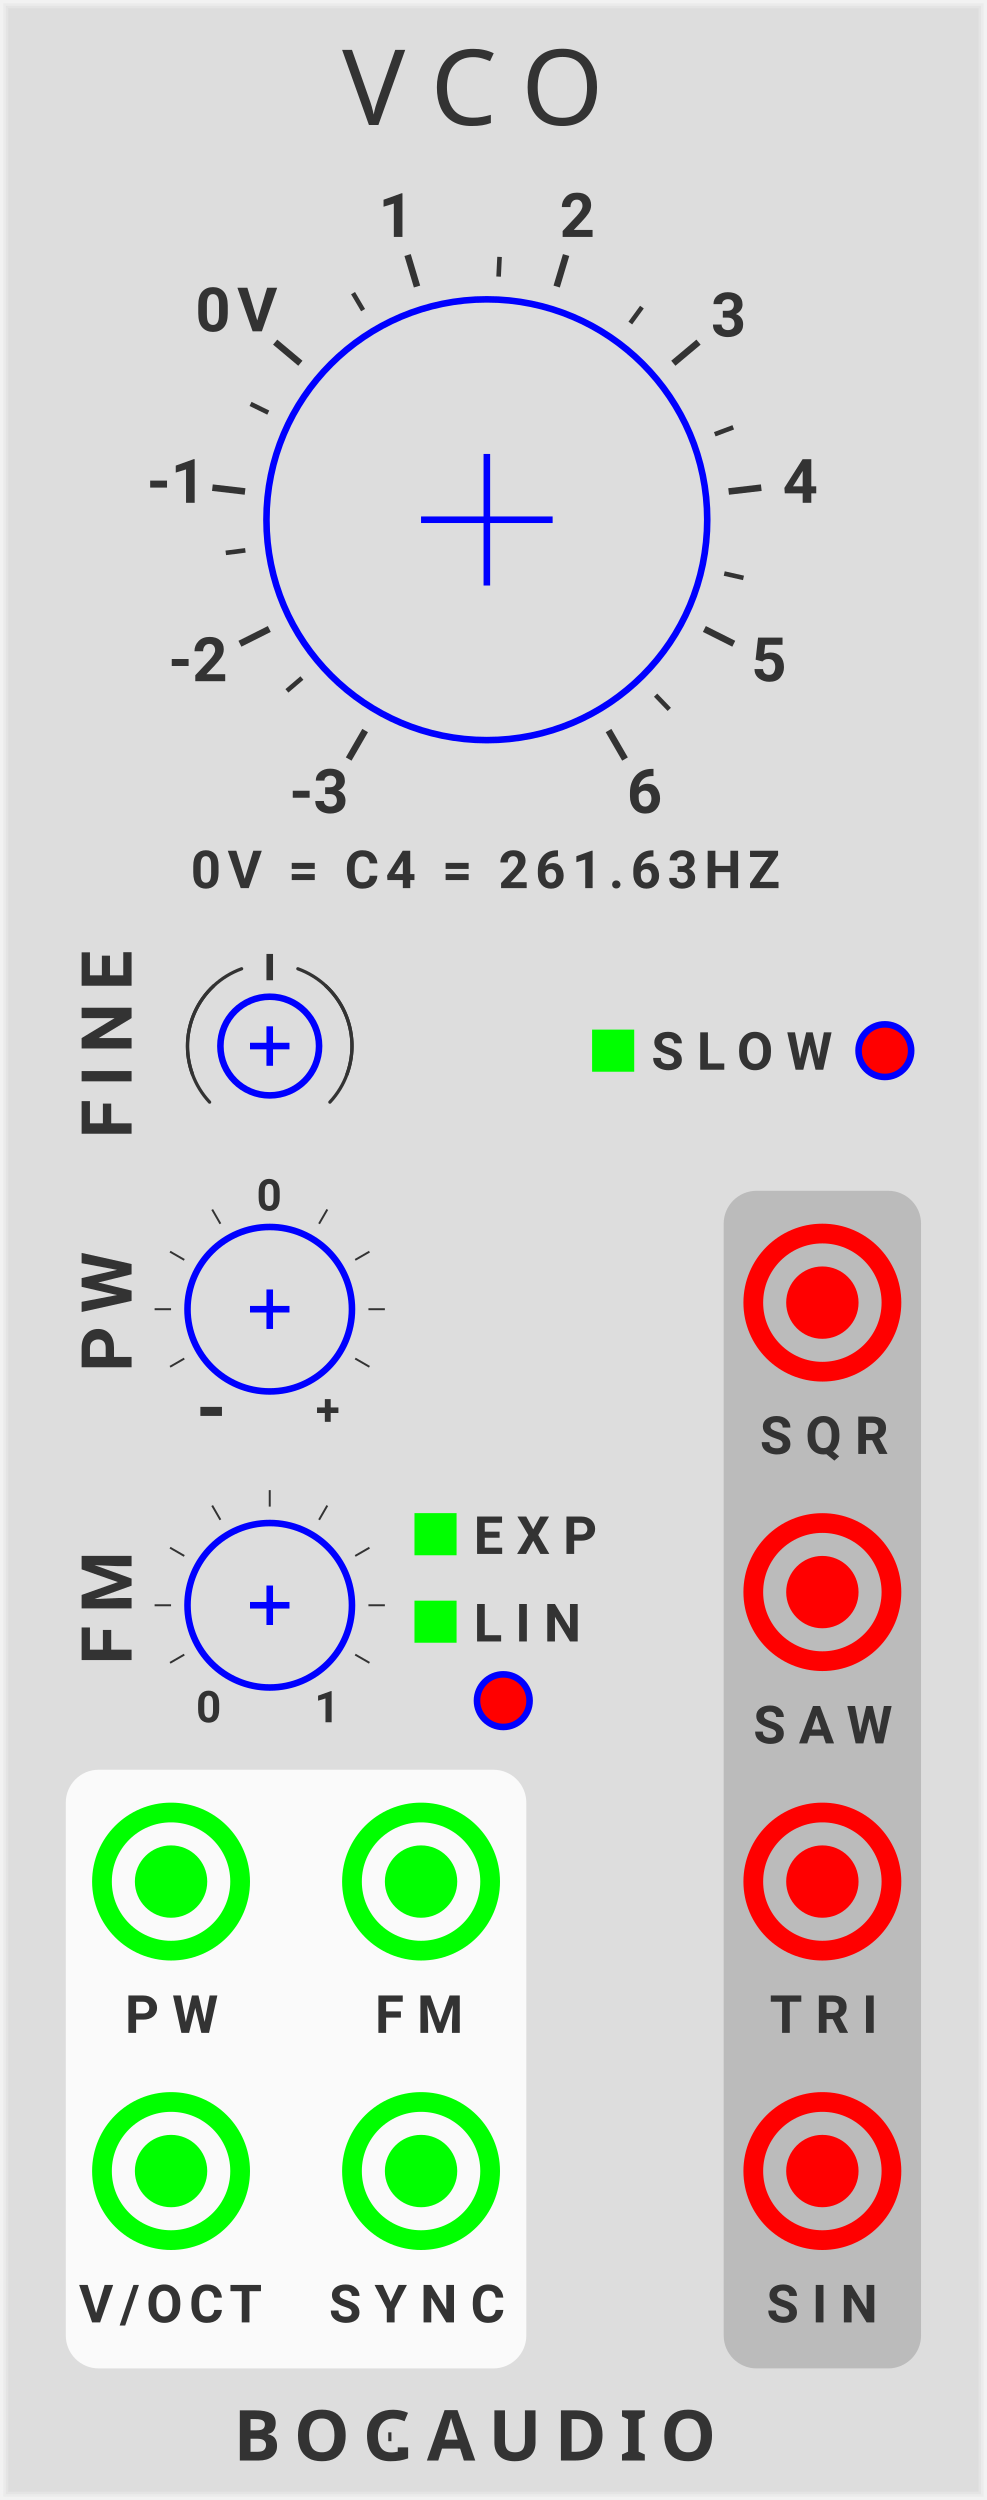
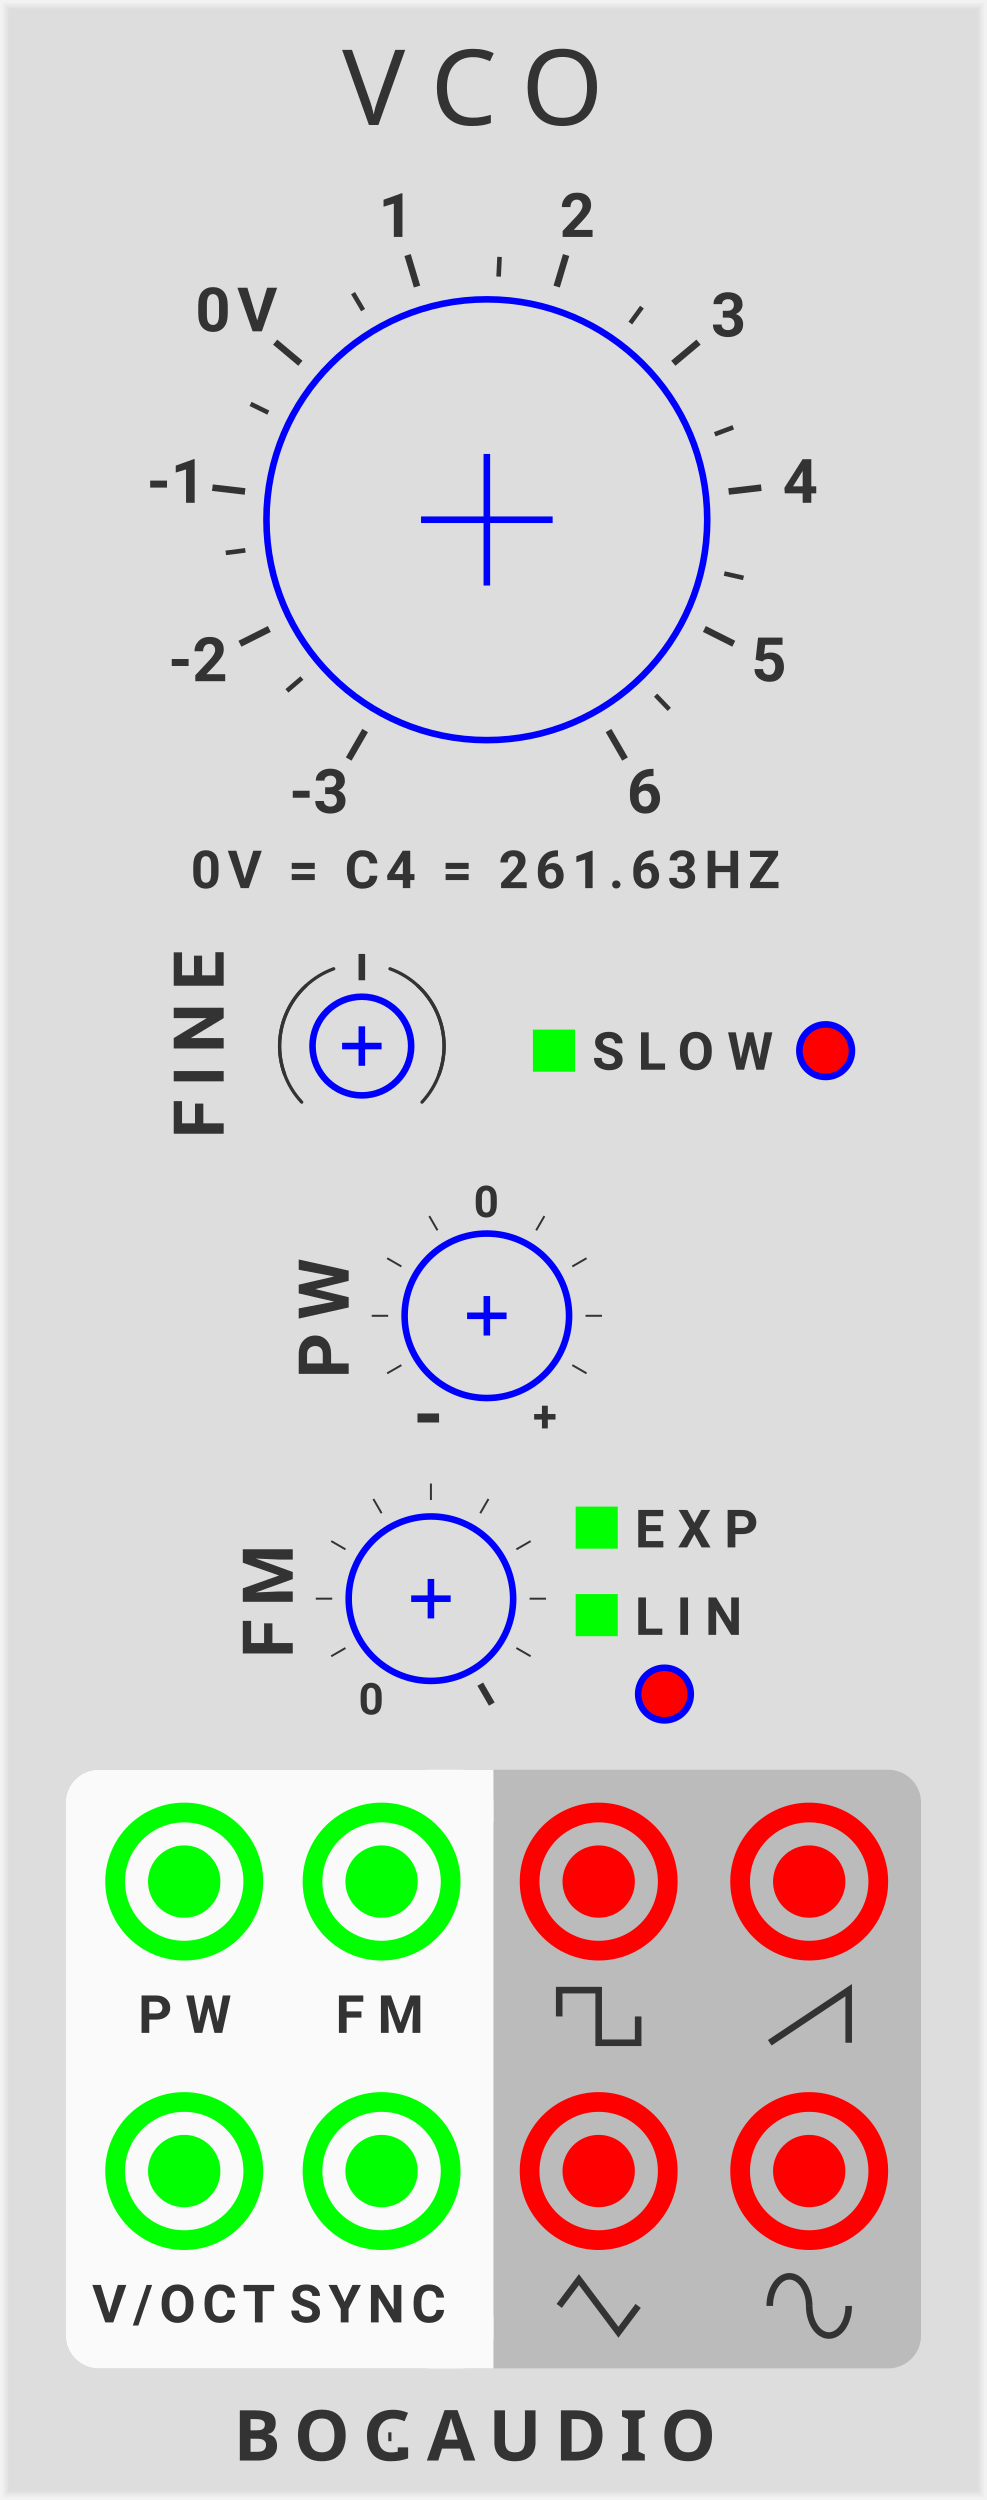
<svg xmlns="http://www.w3.org/2000/svg" xmlns:xlink="http://www.w3.org/1999/xlink" version="1.1" width="150" height="380" viewBox="0 0 150 380">
  <style>
    text {
      fill: #333;
      font-family: 'Roboto', sans-serif;
      font-weight: bold;
    }
    text.title {
      font-family: 'Comfortaa', sans-serif;
      font-weight: normal;
    }
    text.brand {
      font-family: 'Audiowide', sans-serif;
      font-weight: bold;
    }
  </style>
  <defs>
    <symbol id="knob-large" viewBox="0 0 68px 68px">
      <g transform="translate(34 34)">
        <polyline points="-10,0 10,0" stroke-width="1" stroke="#00f" />
        <polyline points="0,-10 0,10" stroke-width="1" stroke="#00f" />
        <circle cx="0" cy="0" r="33.5" stroke-width="1" stroke="#00f" fill="none" />
      </g>
    </symbol>
    <symbol id="knob-medium" viewBox="0 0 26px 26px">
      <g transform="translate(13 13)">
        <polyline points="-3,0 3,0" stroke-width="1" stroke="#00f" />
        <polyline points="0,-3 0,3" stroke-width="1" stroke="#00f" />
        <circle cx="0" cy="0" r="12.5" stroke-width="1" stroke="#00f" fill="none" />
      </g>
    </symbol>
    <symbol id="knob-smallest" viewBox="0 0 16px 16px">
      <g transform="translate(8 8)">
        <polyline points="-3,0 3,0" stroke-width="1" stroke="#00f" />
        <polyline points="0,-3 0,3" stroke-width="1" stroke="#00f" />
        <circle r="7.5" stroke-width="1" stroke="#00f" fill="none" />
      </g>
    </symbol>
    <symbol id="knobguide-frequency" viewBox="0 0 108px 108px">
      <g transform="translate(54 54)">
        <g transform="rotate(-240) translate(34 0)">
          <polyline points="0,0 5,0" stroke-width="1" stroke="#333" transform="translate(3 0)" />
          <text font-size="7.0pt" transform="translate(14 0) rotate(240) translate(-6 3)">-3</text>
        </g>
        <g transform="rotate(-220.56) translate(34 0)">
          <polyline points="0,0 3,0" stroke-width="0.7" stroke="#333" transform="translate(3 0)" />
        </g>
        <g transform="rotate(-206.667) translate(34 0)">
          <polyline points="0,0 5,0" stroke-width="1" stroke="#333" transform="translate(3 0)" />
          <text font-size="7.0pt" transform="translate(14 0) rotate(206.667) translate(-5.5 3)">-2</text>
        </g>
        <g transform="rotate(-187.23) translate(34 0)">
          <polyline points="0,0 3,0" stroke-width="0.7" stroke="#333" transform="translate(3 0)" />
        </g>
        <g transform="rotate(-173.333) translate(34 0)">
          <polyline points="0,0 5,0" stroke-width="1" stroke="#333" transform="translate(3 0)" />
          <text font-size="7.0pt" transform="translate(14 0) rotate(173.333) translate(-4 3)">-1</text>
        </g>
        <g transform="rotate(-153.89) translate(34 0)">
          <polyline points="0,0 3,0" stroke-width="0.7" stroke="#333" transform="translate(3 0)" />
        </g>
        <g transform="rotate(-140) translate(34 0)">
          <polyline points="0,0 5,0" stroke-width="1" stroke="#333" transform="translate(3 0)" />
          <text font-size="7.0pt" letter-spacing="1px" transform="translate(16 0) rotate(140) translate(-6 3.5)">0V</text>
        </g>
        <g transform="rotate(-120.56) translate(34 0)">
          <polyline points="0,0 3,0" stroke-width="0.7" stroke="#333" transform="translate(3 0)" />
        </g>
        <g transform="rotate(-106.667) translate(34 0)">
          <polyline points="0,0 5,0" stroke-width="1" stroke="#333" transform="translate(3 0)" />
          <text font-size="7.0pt" transform="translate(14 0) rotate(106.667) translate(-2.7 3)">1</text>
        </g>
        <g transform="rotate(-87.23) translate(34 0)">
          <polyline points="0,0 3,0" stroke-width="0.7" stroke="#333" transform="translate(3 0)" />
        </g>
        <g transform="rotate(-73.33) translate(34 0)">
          <polyline points="0,0 5,0" stroke-width="1" stroke="#333" transform="translate(3 0)" />
          <text font-size="7.0pt" transform="translate(14 0) rotate(73.333) translate(-2.7 3)">2</text>
        </g>
        <g transform="rotate(-53.89) translate(34 0)">
          <polyline points="0,0 3,0" stroke-width="0.7" stroke="#333" transform="translate(3 0)" />
        </g>
        <g transform="rotate(-40) translate(34 0)">
          <polyline points="0,0 5,0" stroke-width="1" stroke="#333" transform="translate(3 0)" />
          <text font-size="7.0pt" transform="translate(14 0) rotate(40) translate(-2.7 3)">3</text>
        </g>
        <g transform="rotate(-20.56) translate(34 0)">
          <polyline points="0,0 3,0" stroke-width="0.7" stroke="#333" transform="translate(3 0)" />
        </g>
        <g transform="rotate(-6.667) translate(34 0)">
          <polyline points="0,0 5,0" stroke-width="1" stroke="#333" transform="translate(3 0)" />
          <text font-size="7.0pt" transform="translate(14 0) rotate(6.667) translate(-2.7 3)">4</text>
        </g>
        <g transform="rotate(12.77) translate(34 0)">
          <polyline points="0,0 3,0" stroke-width="0.7" stroke="#333" transform="translate(3 0)" />
        </g>
        <g transform="rotate(26.667) translate(34 0)">
          <polyline points="0,0 5,0" stroke-width="1" stroke="#333" transform="translate(3 0)" />
          <text font-size="7.0pt" transform="translate(14 0) rotate(-26.667) translate(-2.7 3)">5</text>
        </g>
        <g transform="rotate(46.11) translate(34 0)">
          <polyline points="0,0 3,0" stroke-width="0.7" stroke="#333" transform="translate(3 0)" />
        </g>
        <g transform="rotate(60) translate(34 0)">
          <polyline points="0,0 5,0" stroke-width="1" stroke="#333" transform="translate(3 0)" />
          <text font-size="7.0pt" transform="translate(14 0) rotate(-60) translate(-2.7 3)">6</text>
        </g>
      </g>
    </symbol>
    <symbol id="knobguide-attenuverter" viewBox="0 0 45px 45px">
      <g transform="translate(22.5 22.5)">
        <g transform="rotate(-240) translate(15 0)">
          <text font-size="9.0pt" transform="translate(3 0) rotate(240) translate(-2.2 3.6)">-</text>
        </g>
        <g transform="rotate(-210) translate(15 0)">
          <polyline points="0,0 2.5,0" stroke-width="0.3" stroke="#333" />
        </g>
        <g transform="rotate(-180) translate(15 0)">
          <polyline points="0,0 2.5,0" stroke-width="0.3" stroke="#333" />
        </g>
        <g transform="rotate(-150) translate(15 0)">
          <polyline points="0,0 2.5,0" stroke-width="0.3" stroke="#333" />
        </g>
        <g transform="rotate(-120) translate(15 0)">
          <polyline points="0,0 2.5,0" stroke-width="0.3" stroke="#333" />
        </g>
        <g transform="rotate(-90) translate(15 0)">
          <text font-size="5.0pt" transform="translate(2 0) rotate(90) translate(-2 2)">0</text>
        </g>
        <g transform="rotate(-60) translate(15 0)">
          <polyline points="0,0 2.5,0" stroke-width="0.3" stroke="#333" />
        </g>
        <g transform="rotate(-30) translate(15 0)">
          <polyline points="0,0 2.5,0" stroke-width="0.3" stroke="#333" />
        </g>
        <g transform="rotate(0) translate(15 0)">
          <polyline points="0,0 2.5,0" stroke-width="0.3" stroke="#333" />
        </g>
        <g transform="rotate(30) translate(15 0)">
          <polyline points="0,0 2.5,0" stroke-width="0.3" stroke="#333" />
        </g>
        <g transform="rotate(60) translate(15 0)">
          <text font-size="5.0pt" transform="translate(3 0) rotate(-60) translate(-2 2)">+</text>
        </g>
      </g>
    </symbol>
    <symbol id="knobguide-fm" viewBox="0 0 45px 45px">
      <g transform="translate(22.5 22.5)">
-         <g transform="rotate(-240) translate(15 0)">
-           <text font-size="5.0pt" transform="translate(3 0) rotate(240) translate(-2.2 2.2)">0</text>
-         </g>
-         <g transform="rotate(-210) translate(15 0)">
-           <polyline points="0,0 2.5,0" stroke-width="0.3" stroke="#333" />
-         </g>
-         <g transform="rotate(-180) translate(15 0)">
-           <polyline points="0,0 2.5,0" stroke-width="0.3" stroke="#333" />
-         </g>
-         <g transform="rotate(-150) translate(15 0)">
-           <polyline points="0,0 2.5,0" stroke-width="0.3" stroke="#333" />
-         </g>
-         <g transform="rotate(-120) translate(15 0)">
-           <polyline points="0,0 2.5,0" stroke-width="0.3" stroke="#333" />
-         </g>
-         <g transform="rotate(-90) translate(15 0)">
-           <polyline points="0,0 2.5,0" stroke-width="0.3" stroke="#333" />
-         </g>
-         <g transform="rotate(-60) translate(15 0)">
-           <polyline points="0,0 2.5,0" stroke-width="0.3" stroke="#333" />
-         </g>
-         <g transform="rotate(-30) translate(15 0)">
-           <polyline points="0,0 2.5,0" stroke-width="0.3" stroke="#333" />
-         </g>
-         <g transform="rotate(0) translate(15 0)">
-           <polyline points="0,0 2.5,0" stroke-width="0.3" stroke="#333" />
-         </g>
-         <g transform="rotate(30) translate(15 0)">
-           <polyline points="0,0 2.5,0" stroke-width="0.3" stroke="#333" />
-         </g>
-         <g transform="rotate(60) translate(15 0)">
-           <text font-size="5.0pt" transform="translate(3 0) rotate(-60) translate(-2.2 2.2)">1</text>
-         </g>
+         <text font-size="5.0pt" transform="rotate(-240) translate(18 0) rotate(240) translate(-2 2)">0</text>
+         <polyline points="0,0 2.5,0" stroke-width="0.3" stroke="#333" transform="rotate(-210) translate(15 0)" />
+         <polyline points="0,0 2.5,0" stroke-width="0.3" stroke="#333" transform="rotate(-180) translate(15 0)" />
+         <polyline points="0,0 2.5,0" stroke-width="0.3" stroke="#333" transform="rotate(-150) translate(15 0)" />
+         <polyline points="0,0 2.5,0" stroke-width="0.3" stroke="#333" transform="rotate(-120) translate(15 0)" />
+         <polyline points="0,0 2.5,0" stroke-width="0.3" stroke="#333" transform="rotate(-90) translate(15 0)" />
+         <polyline points="0,0 2.5,0" stroke-width="0.3" stroke="#333" transform="rotate(-60) translate(15 0)" />
+         <polyline points="0,0 2.5,0" stroke-width="0.3" stroke="#333" transform="rotate(-30) translate(15 0)" />
+         <polyline points="0,0 2.5,0" stroke-width="0.3" stroke="#333" transform="rotate(0) translate(15 0)" />
+         <polyline points="0,0 2.5,0" stroke-width="0.3" stroke="#333" transform="rotate(30) translate(15 0)" />
+         <polyline points="0,0 3.5,0" stroke-width="1" stroke="#333" transform="rotate(60) translate(15 0)" />
      </g>
    </symbol>
    <symbol id="knobguide-centertick" viewBox="0 0 40px 40px">
      <g transform="translate(20 20)">
        <g transform="rotate(-90) translate(10 0)">
          <polyline points="0,0 4,0" stroke-width="1" stroke="#333" />
        </g>
        <path d="M 0 -12.5 A 12.5 12.5 0 0 1 12.5 0" stroke="#333" stroke-width="0.5" stroke-linecap="round" fill="none" transform="rotate(20)" />
        <path d="M 0 -12.5 A 12.5 12.5 0 0 1 12.5 0" stroke="#333" stroke-width="0.5" stroke-linecap="round" fill="none" transform="rotate(43)" />
        <path d="M 0 -12.5 A 12.5 12.5 0 0 0 -12.5 0" stroke="#333" stroke-width="0.5" stroke-linecap="round" fill="none" transform="rotate(-20)" />
        <path d="M 0 -12.5 A 12.5 12.5 0 0 0 -12.5 0" stroke="#333" stroke-width="0.5" stroke-linecap="round" fill="none" transform="rotate(-43)" />
      </g>
    </symbol>
    <symbol id="input" viewBox="0 0 24px 24px">
      <g transform="translate(12 12)">
        <circle cx="0" cy="0" r="5" stroke-width="1" stroke="#0f0" fill="#0f0" />
        <circle cx="0" cy="0" r="10.5" stroke-width="3" stroke="#0f0" fill="none" />
      </g>
    </symbol>
    <symbol id="output" viewBox="0 0 24px 24px">
      <g transform="translate(12 12)">
        <circle cx="0" cy="0" r="5" stroke-width="1" stroke="#f00" fill="#f00" />
        <circle cx="0" cy="0" r="10.5" stroke-width="3" stroke="#f00" fill="none" />
      </g>
    </symbol>
    <symbol id="button-small" viewBox="0 0 9px 9px">
      <g transform="translate(4.5 4.5)">
        <circle r="4" stroke-width="1" stroke="#00f" fill="#f00" />
      </g>
    </symbol>
    <symbol id="light-small" viewBox="0 0 6.4px 6.4px">
      <rect width="6.4" height="6.4" fill="#0f0" />
    </symbol>
  </defs>
  <rect width="100%" height="100%" fill="#ddd" />
  <polyline points="1,1 149,1 149,379 1,379 1,1" stroke="#e4e4e4" stroke-width="0.5" fill="none" />
  <polyline points="0.5,0.5 149.5,0.5 149.5,379.5 0.5,379.5 0.5,0.5" stroke="#ebebeb" stroke-width="0.8" fill="none" />
  <polyline points="0,0 150,0 150,380 0,380 0,0" stroke="#f2f2f2" stroke-width="1" fill="none" />
  <text class="title" x="52" y="19" font-size="12pt" letter-spacing="4px">VCO</text>
  <g transform="translate(35.5 374)">
    <text class="brand" font-size="8pt" letter-spacing="2px">BOGAUDIO</text>
    <rect width="3.0" height="3" fill="#ddd" transform="translate(24 -5)" />
  </g>
  <g transform="translate(20 25)">
    <use id="FREQUENCY_PARAM" xlink:href="#knob-large" transform="translate(20 20)" />
  </g>
  <use xlink:href="#knobguide-frequency" transform="translate(20 25)" />
  <text font-size="6pt" letter-spacing="1px" transform="translate(29 135)">0V = C4 = 261.63HZ</text>
-   <g transform="translate(20 151)">
+   <g transform="translate(34 151)">
    <text font-size="8pt" letter-spacing="2px" transform="translate(0 22) rotate(270)">FINE</text>
    <use id="FINE_PARAM" xlink:href="#knob-smallest" transform="translate(13 0)" />
  </g>
-   <use xlink:href="#knobguide-centertick" transform="translate(21 139)" />
-   <g transform="translate(90 156.5)">
+   <use xlink:href="#knobguide-centertick" transform="translate(35 139)" />
+   <g transform="translate(81 156.5)">
    <use id="SLOW_PARAM" xlink:href="#button-small" transform="translate(40 -1.3)" />
    <use id="SLOW_LIGHT" xlink:href="#light-small" transform="translate(0 0)" />
    <text font-size="6pt" letter-spacing="2px" transform="translate(9 6.1)">SLOW</text>
  </g>
-   <g transform="translate(10 186)">
-     <g transform="translate(0 0)">
-       <text font-size="8pt" letter-spacing="2px" transform="translate(10 22.5) rotate(270)">PW</text>
-       <use id="PW_PARAM" xlink:href="#knob-medium" transform="translate(18 0)" />
-     </g>
-   </g>
-   <use xlink:href="#knobguide-attenuverter" transform="translate(18.5 176.5)" />
-   <g transform="translate(10 231)">
+   <g transform="translate(43 187)">
+     <text font-size="8pt" letter-spacing="2px" transform="translate(10 22.5) rotate(270)">PW</text>
+     <use id="PW_PARAM" xlink:href="#knob-medium" transform="translate(18 0)" />
+   </g>
+   <use xlink:href="#knobguide-attenuverter" transform="translate(51.5 177.5)" />
+   <g transform="translate(34.5 230)">
    <g transform="translate(0 0)">
      <text font-size="8pt" letter-spacing="2px" transform="translate(10 22) rotate(270)">FM</text>
      <use id="FM_PARAM" xlink:href="#knob-medium" transform="translate(18 0)" />
    </g>
    <g transform="translate(53 -3)">
      <use id="FM_TYPE_PARAM" xlink:href="#button-small" transform="translate(9 26)" />
      <g transform="translate(0 2)">
        <use id="FM_EXP_LIGHT" xlink:href="#light-small" transform="translate(0 0)" />
        <text font-size="6pt" letter-spacing="2px" transform="translate(9 6.2)">EXP</text>
      </g>
      <g transform="translate(0 15.3)">
        <use id="FM_LIN_LIGHT" xlink:href="#light-small" transform="translate(0 0)" />
        <text font-size="6pt" letter-spacing="2px" transform="translate(9 6.2)">LIN</text>
      </g>
    </g>
  </g>
-   <use xlink:href="#knobguide-fm" transform="translate(18.5 221.5)" />
-   <g transform="translate(0 313)">
-     <rect width="70" height="91" rx="5" fill="#fafafa" transform="translate(10 -44)" />
-     <g transform="translate(10 0)">
-       <use id="PITCH_INPUT" xlink:href="#input" transform="translate(4 5)" />
-       <text font-size="6pt" letter-spacing="1px" transform="translate(2 40)">V/OCT</text>
-     </g>
-     <g transform="translate(50 0)">
-       <use id="SYNC_INPUT" xlink:href="#input" transform="translate(2 5)" />
-       <text font-size="6pt" letter-spacing="2px" transform="translate(0 40)">SYNC</text>
-     </g>
-     <g transform="translate(10 -44)">
+   <use xlink:href="#knobguide-fm" transform="translate(43 220.5)" />
+   <g transform="translate(0 269)">
+     <rect width="130" height="91" rx="5" fill="#bbb" transform="translate(10 0)" />
+     <rect width="65" height="91" rx="5" fill="#fafafa" transform="translate(10 0)" />
+     <rect width="10" height="8" fill="#fafafa" transform="translate(65 0)" />
+     <rect width="10" height="8" fill="#fafafa" transform="translate(65 83)" />
+     <g transform="translate(12 0)">
      <use id="PW_INPUT" xlink:href="#input" transform="translate(4 5)" />
      <text font-size="6pt" letter-spacing="2px" transform="translate(9 40)">PW</text>
    </g>
-     <g transform="translate(50 -44)">
+     <g transform="translate(44 0)">
      <use id="FM_INPUT" xlink:href="#input" transform="translate(2 5)" />
      <text font-size="6pt" letter-spacing="2px" transform="translate(7 40)">FM</text>
    </g>
-     <g transform="translate(110 0)">
-       <g transform="translate(0 -132)">
-         <rect width="30" height="179" rx="5" fill="#bbb" transform="translate(0 0)" />
-         <use id="SQUARE_OUTPUT" xlink:href="#output" transform="translate(3 5)" />
-         <text font-size="6pt" letter-spacing="2px" transform="translate(5.5 40)">SQR</text>
-       </g>
-       <g transform="translate(0 -88)">
-         <use id="SAW_OUTPUT" xlink:href="#output" transform="translate(3 5)" />
-         <text font-size="6pt" letter-spacing="2px" transform="translate(4.5 40)">SAW</text>
-       </g>
-       <g transform="translate(0 -44)">
+     <g transform="translate(76 0)">
+       <use id="SQUARE_OUTPUT" xlink:href="#output" transform="translate(3 5)" />
+       <g transform="translate(9 33.5)">
+         <polyline points="0,4 0,0 6,0 6,8 12,8 12,4" stroke-width="1" stroke="#333" fill="none" />
+       </g>
+     </g>
+     <g transform="translate(108 0)">
+       <use id="SAW_OUTPUT" xlink:href="#output" transform="translate(3 5)" />
+       <g transform="translate(9 33.5)">
+         <polyline points="0,8 12,0 12,8" stroke-width="1" stroke="#333" fill="none" />
+       </g>
+     </g>
+     <g transform="translate(10 44)">
+       <g transform="translate(2 0)">
+         <use id="PITCH_INPUT" xlink:href="#input" transform="translate(4 5)" />
+         <text font-size="6pt" letter-spacing="1px" transform="translate(2 40)">V/OCT</text>
+       </g>
+       <g transform="translate(34 0)">
+         <use id="SYNC_INPUT" xlink:href="#input" transform="translate(2 5)" />
+         <text font-size="6pt" letter-spacing="1px" transform="translate(0 40)">SYNC</text>
+       </g>
+       <g transform="translate(66 0)">
        <use id="TRIANGLE_OUTPUT" xlink:href="#output" transform="translate(3 5)" />
-         <text font-size="6pt" letter-spacing="2px" transform="translate(7 40)">TRI</text>
-       </g>
-       <g transform="translate(0 0)">
+         <g transform="translate(9 33.5)">
+           <polyline points="0,4 3,0 9,8 12,4" stroke-width="1" stroke="#333" fill="none" />
+         </g>
+       </g>
+       <g transform="translate(98 0)">
        <use id="SINE_OUTPUT" xlink:href="#output" transform="translate(3 5)" />
-         <text font-size="6pt" letter-spacing="2px" transform="translate(6.5 40)">SIN</text>
+         <g transform="translate(9 33.5)">
+           <path d="M 0 4 A 2 3 0 0 1 6 4" stroke="#333" stroke-width="1" fill="none" />
+           <path d="M 6 4 A 2 3 0 0 0 12 4" stroke="#333" stroke-width="1" fill="none" />
+         </g>
      </g>
    </g>
  </g>
</svg>
